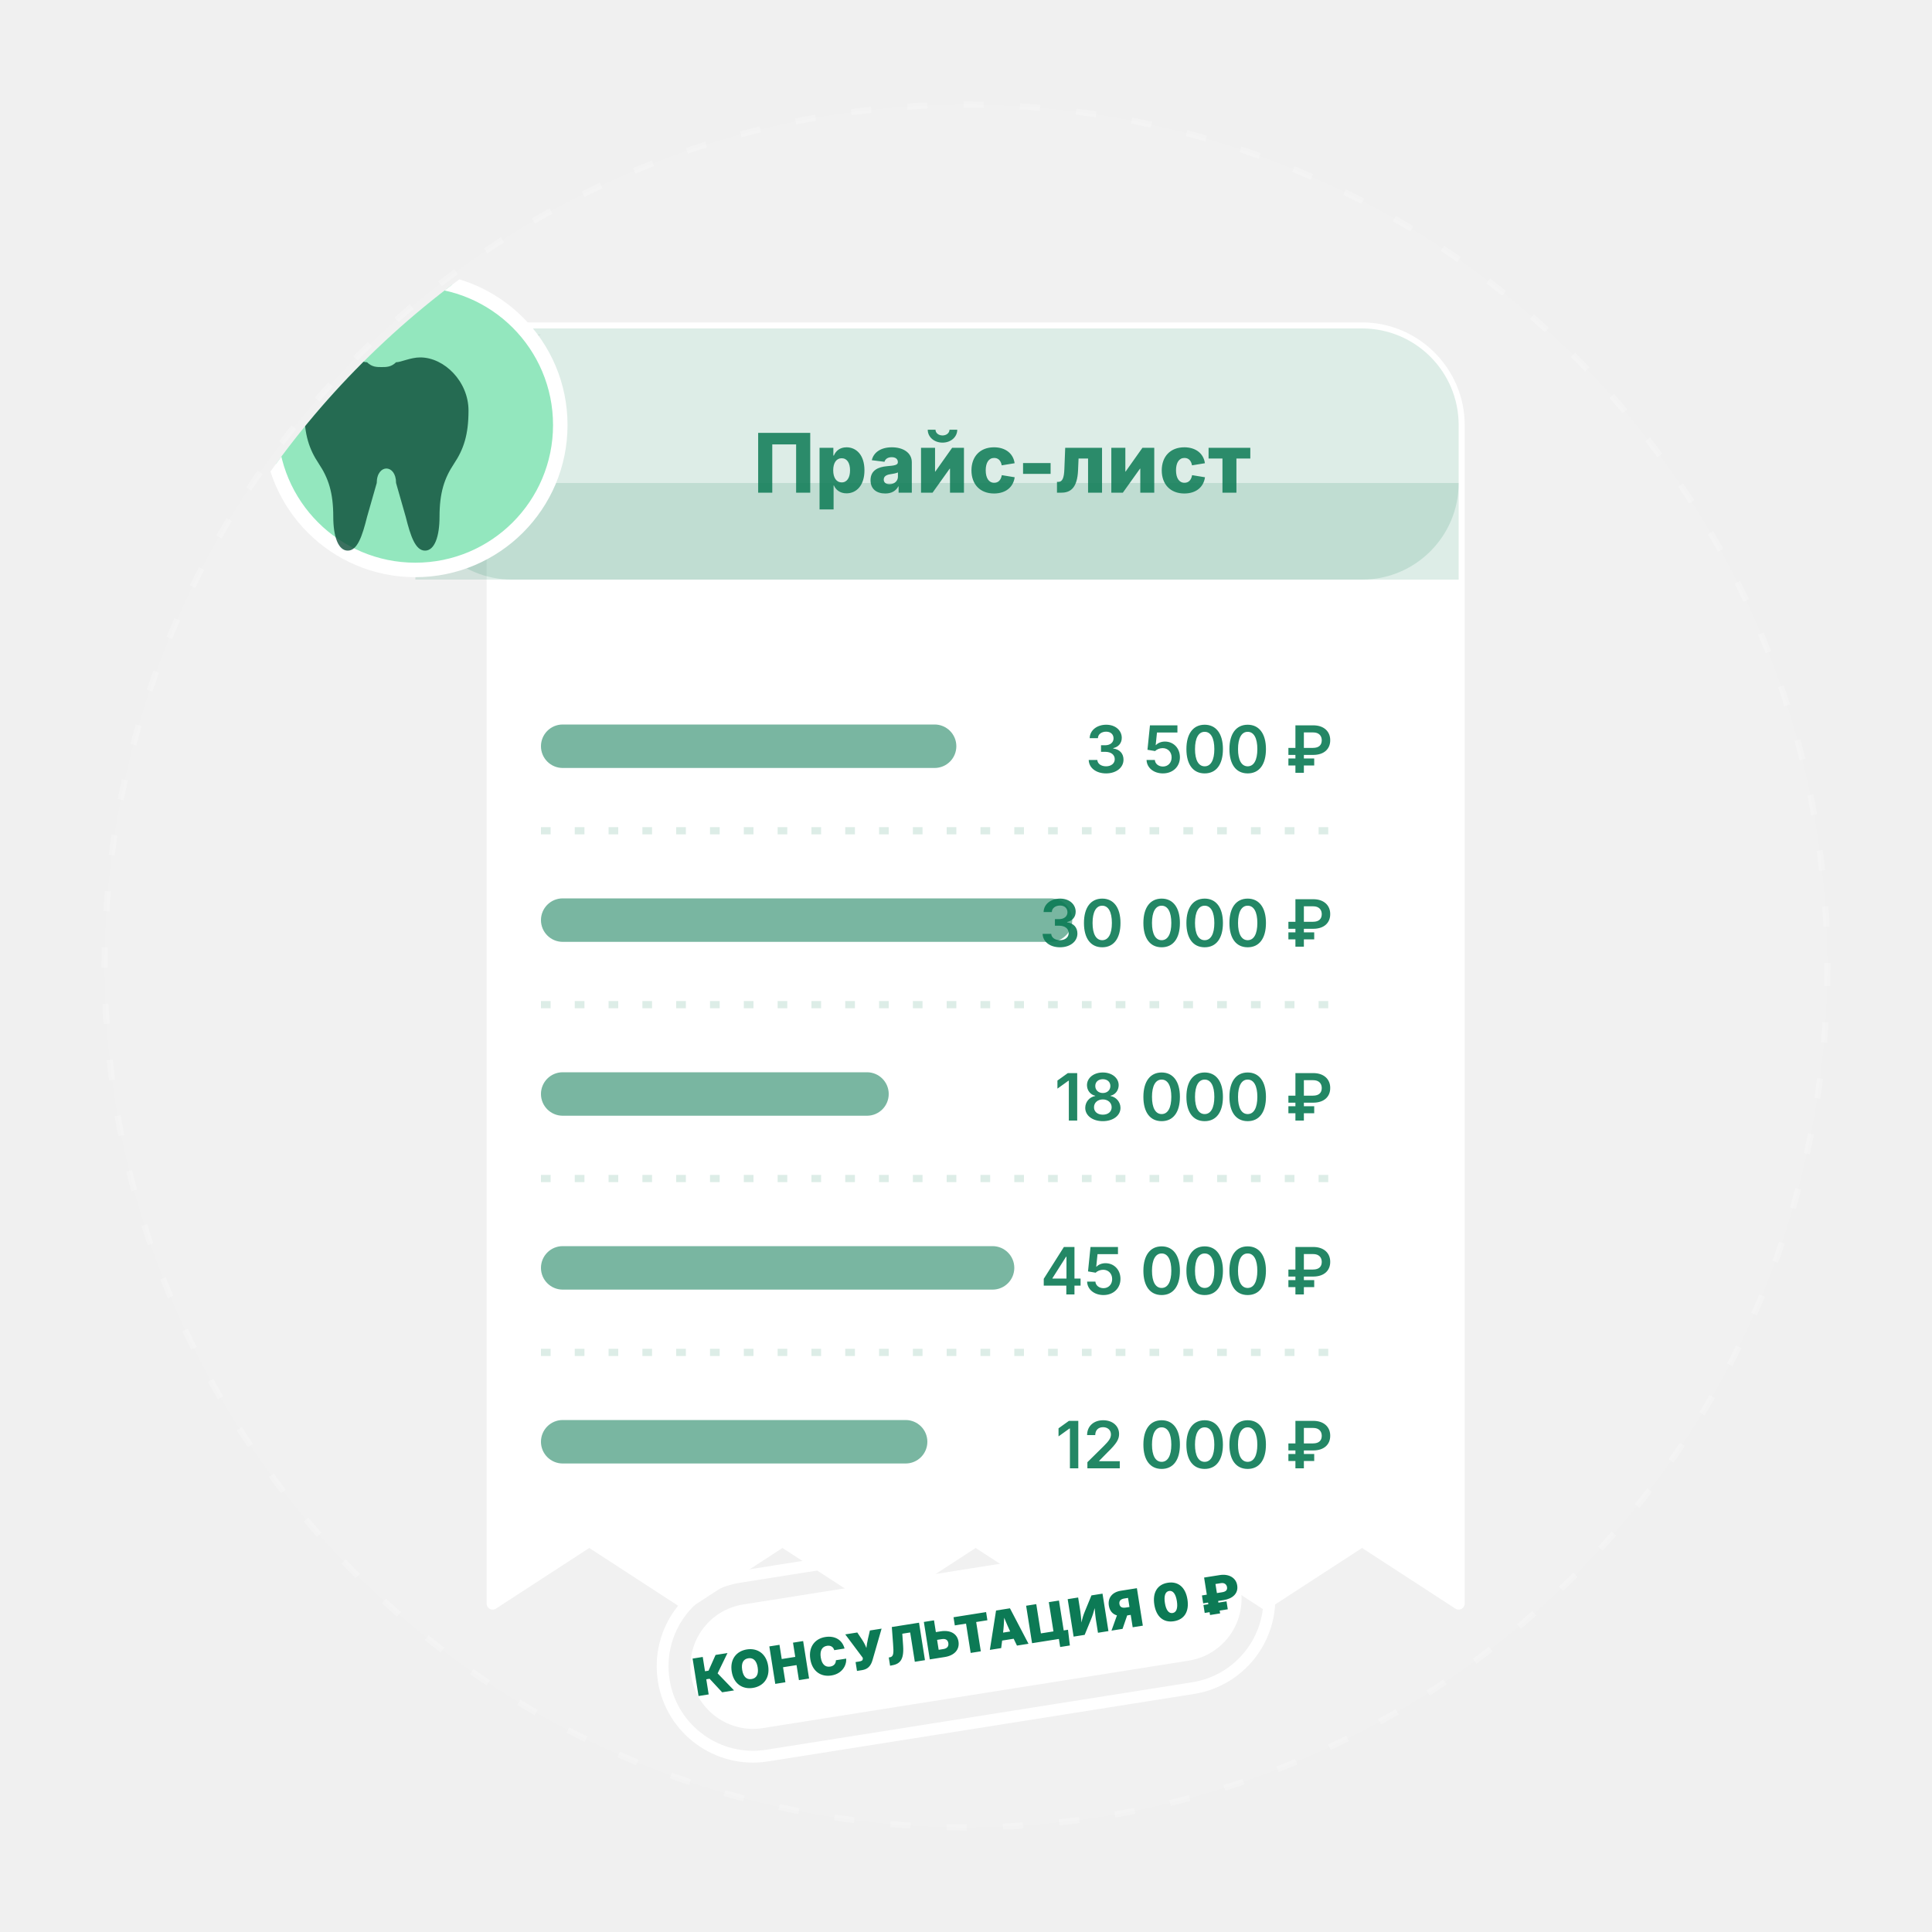
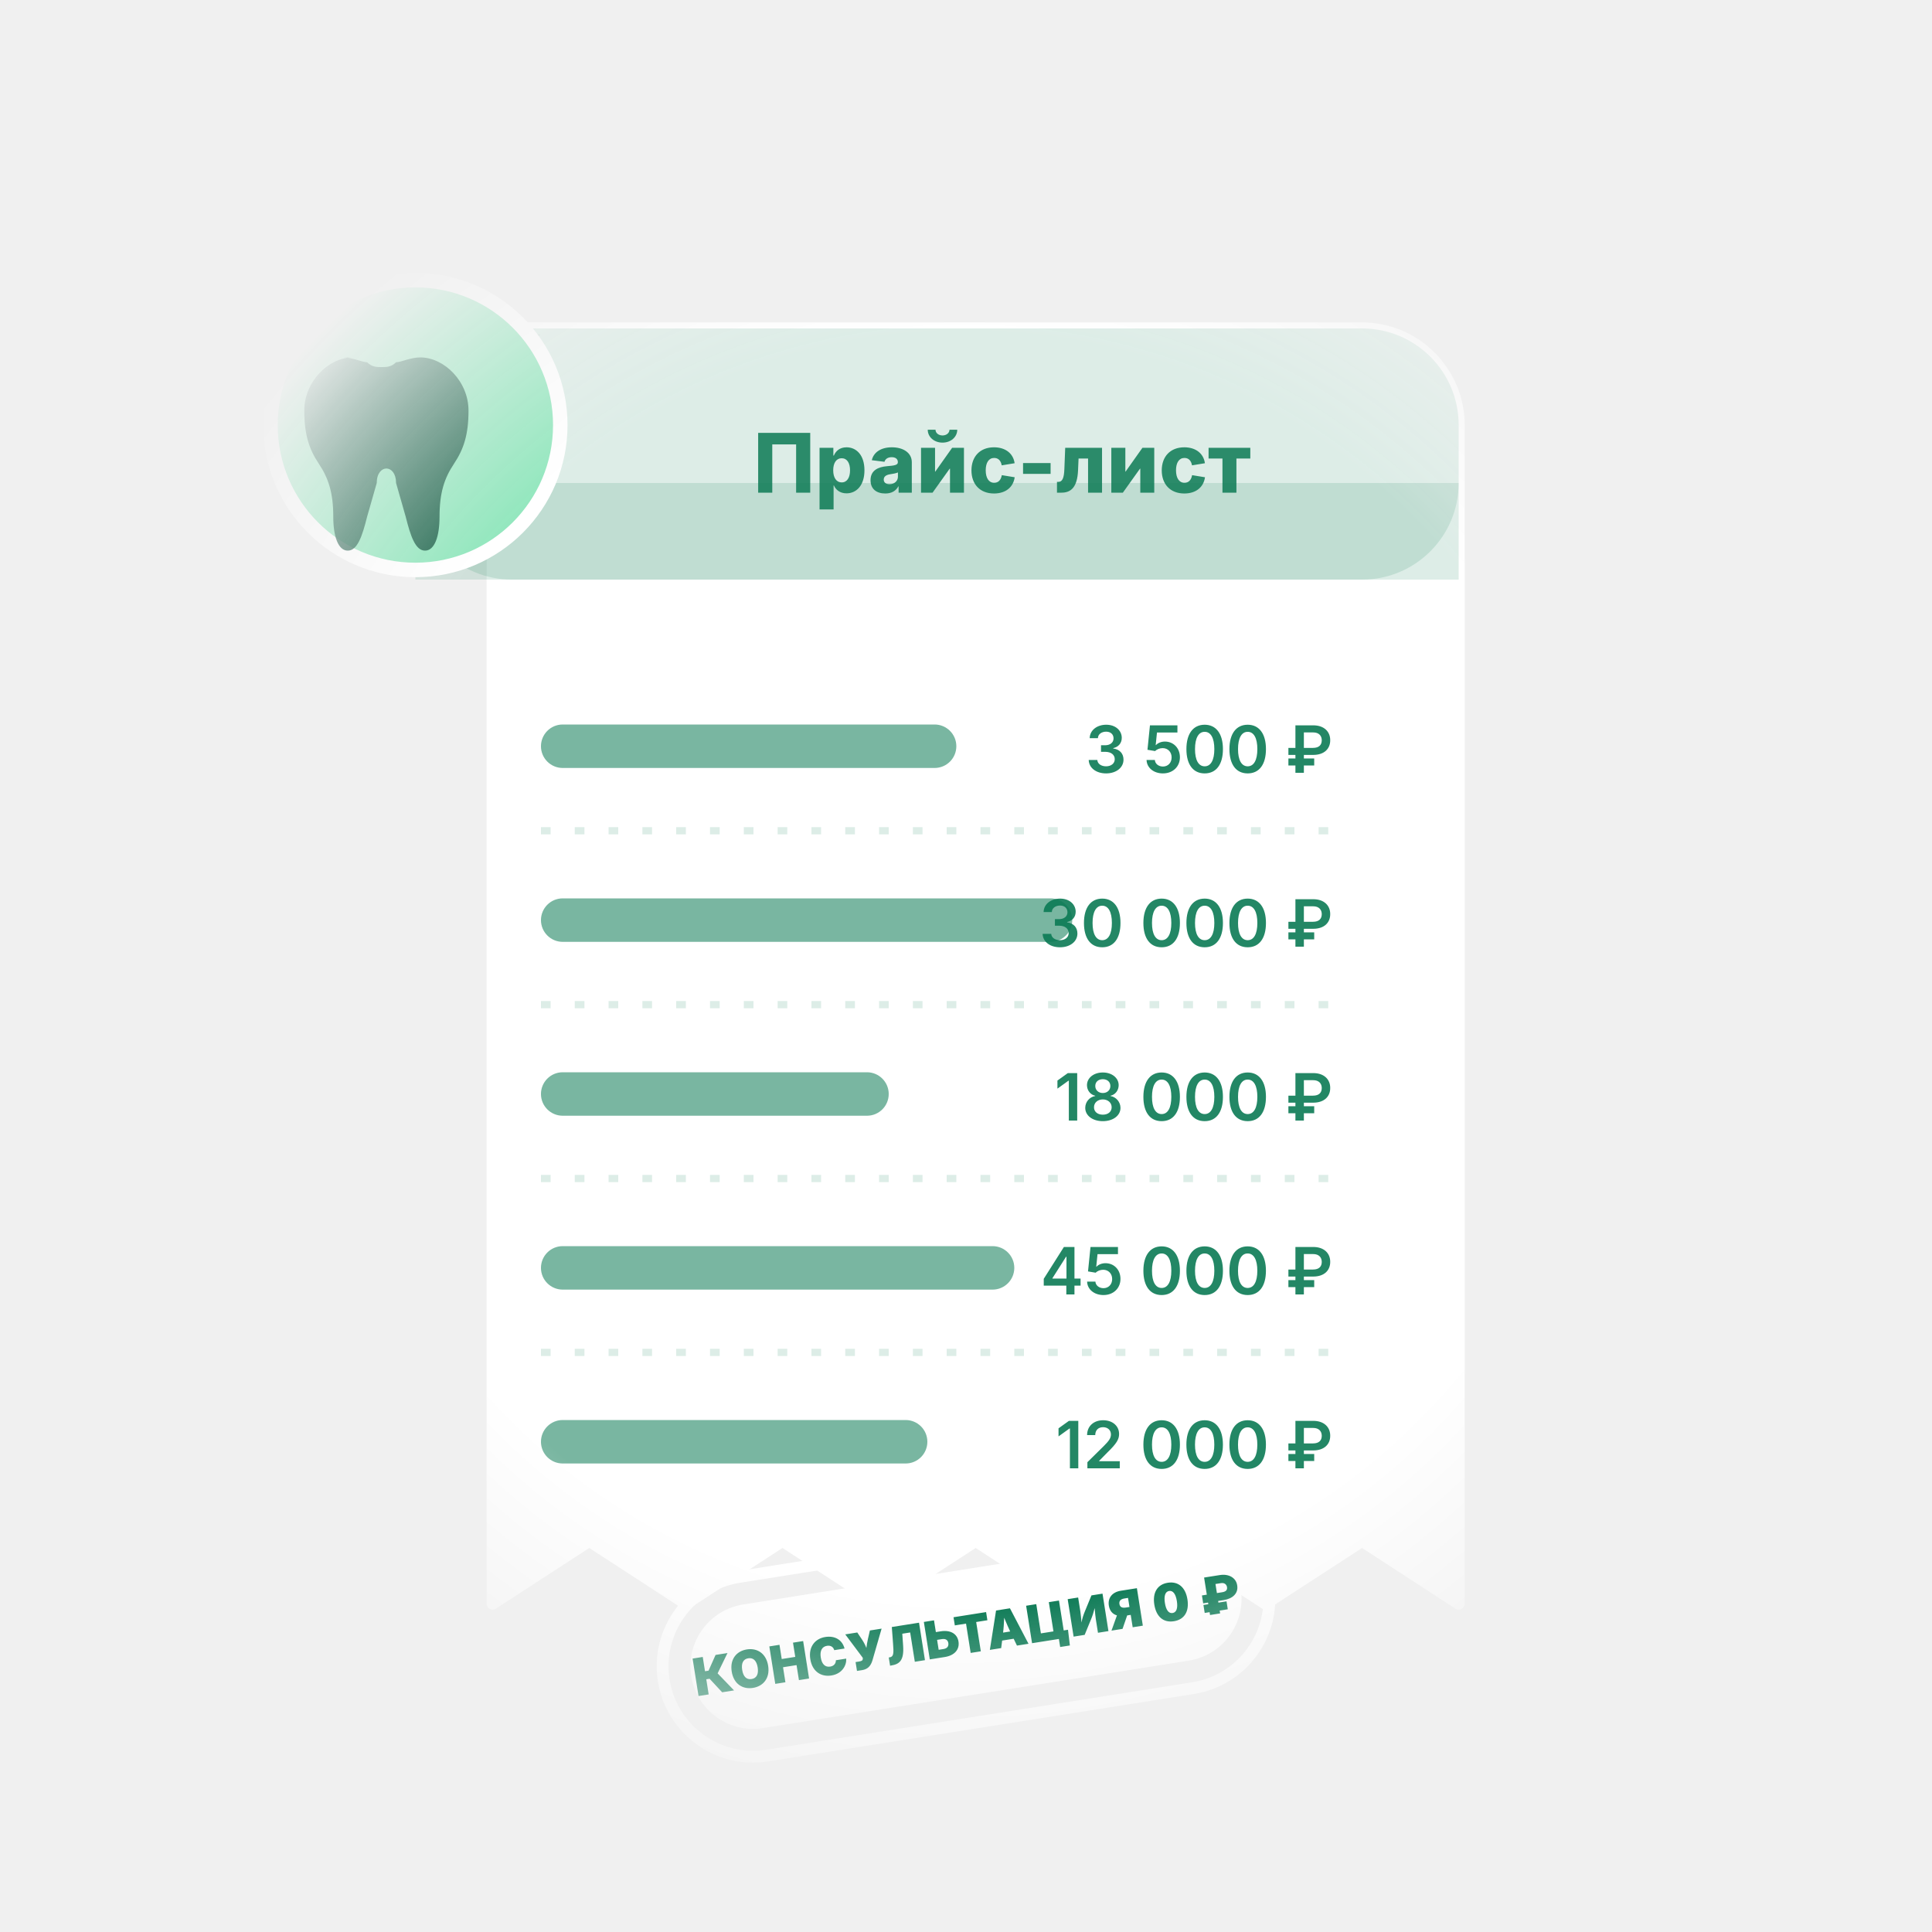
<svg xmlns="http://www.w3.org/2000/svg" viewBox="0 0 480 480" role="img" aria-label="Цены: прайс-лист клиники с расчётом стоимости лечения">
  <defs>
-     <clipPath id="fit">
-       <circle cx="240" cy="240" r="212" />
-     </clipPath>
+     <radialGradient id="fadeg">
+       <stop offset="0" stop-color="#fff" />
+       <stop offset=".70" stop-color="#fff" />
+       <stop offset="1" stop-color="#000" />
+     </radialGradient>
+     <mask id="fade">
+       <circle cx="240" cy="240" r="228" fill="url(#fadeg)" />
+     </mask>
  </defs>
-   <circle cx="240" cy="240" r="214" fill="#fff" opacity=".07" />
-   <g clip-path="url(#fit)">
+   <g mask="url(#fade)">
    <g transform="translate(240,240) scale(1.2) translate(-240,-240)">
      <g>
        <path d="M126 108h196c11 0 20 9 20 20v244l-20-13-20 13-20-13-20 13-20-13-20 13-20-13-20 13-20-13-20 13V128c0-11 9-20 20-20z" fill="#fff" stroke="#fff" stroke-width="2.5" stroke-linejoin="round" />
        <rect x="126" y="108" width="216" height="52" rx="20" fill="#0C7A55" fill-opacity=".14" />
        <rect x="126" y="140" width="216" height="20" fill="#0C7A55" fill-opacity=".14" />
        <text x="196" y="142" fill="#0C7A55" fill-opacity=".85" font-family="system-ui,-apple-system,'Segoe UI',sans-serif" font-size="17" font-weight="800">Прайс-лист</text>
        <g font-family="system-ui,-apple-system,'Segoe UI',sans-serif" font-size="13.5" font-weight="600">
          <g fill="#0C7A55" fill-opacity=".55">
            <rect x="152" y="190" width="86" height="9" rx="4.5" />
            <rect x="152" y="226" width="110" height="9" rx="4.5" />
            <rect x="152" y="262" width="72" height="9" rx="4.5" />
            <rect x="152" y="298" width="98" height="9" rx="4.5" />
            <rect x="152" y="334" width="80" height="9" rx="4.5" />
          </g>
          <g fill="#0C7A55" fill-opacity=".9" text-anchor="end">
            <text x="316" y="200">3 500 ₽</text>
            <text x="316" y="236">30 000 ₽</text>
            <text x="316" y="272">18 000 ₽</text>
            <text x="316" y="308">45 000 ₽</text>
            <text x="316" y="344">12 000 ₽</text>
          </g>
          <g stroke="#0C7A55" stroke-opacity=".14" stroke-width="1.5" stroke-dasharray="2 5">
            <path d="M152 212h164" />
            <path d="M152 248h164" />
            <path d="M152 284h164" />
            <path d="M152 320h164" />
          </g>
        </g>
      </g>
      <g transform="translate(240,378) rotate(-9) scale(.72)">
        <rect x="-88" y="-26" width="176" height="52" rx="26" fill="none" stroke="#fff" stroke-width="3.4" />
        <rect x="-80" y="-18" width="160" height="36" rx="18" fill="#fff" />
        <text x="0" y="6" text-anchor="middle" fill="#0C7A55" font-family="system-ui,-apple-system,'Segoe UI',sans-serif" font-size="15" font-weight="900">КОНСУЛЬТАЦИЯ 0 ₽</text>
      </g>
      <g transform="translate(126,128)">
        <circle cx="0" cy="0" r="30" fill="#93E7BE" stroke="#fff" stroke-width="3" />
        <path d="M-13-14c-5 0-10 5-10 11 0 5 1 8 3 11 2 3 3 6 3 11 0 4 1 7 3 7s3-3 4-7l2-7c0-2 1-3 2-3s2 1 2 3l2 7c1 4 2 7 4 7s3-3 3-7c0-5 1-8 3-11 2-3 3-6 3-11 0-6-5-11-10-11-2 0-4 1-5 1-1 1-2 1-3 1s-2 0-3-1c-1 0-3-1-5-1z" fill="#0A4D38" fill-opacity=".8" />
      </g>
    </g>
  </g>
-   <circle cx="240" cy="240" r="214" fill="none" stroke="#fff" stroke-opacity=".22" stroke-width="1.5" stroke-dasharray="5 9" />
</svg>
